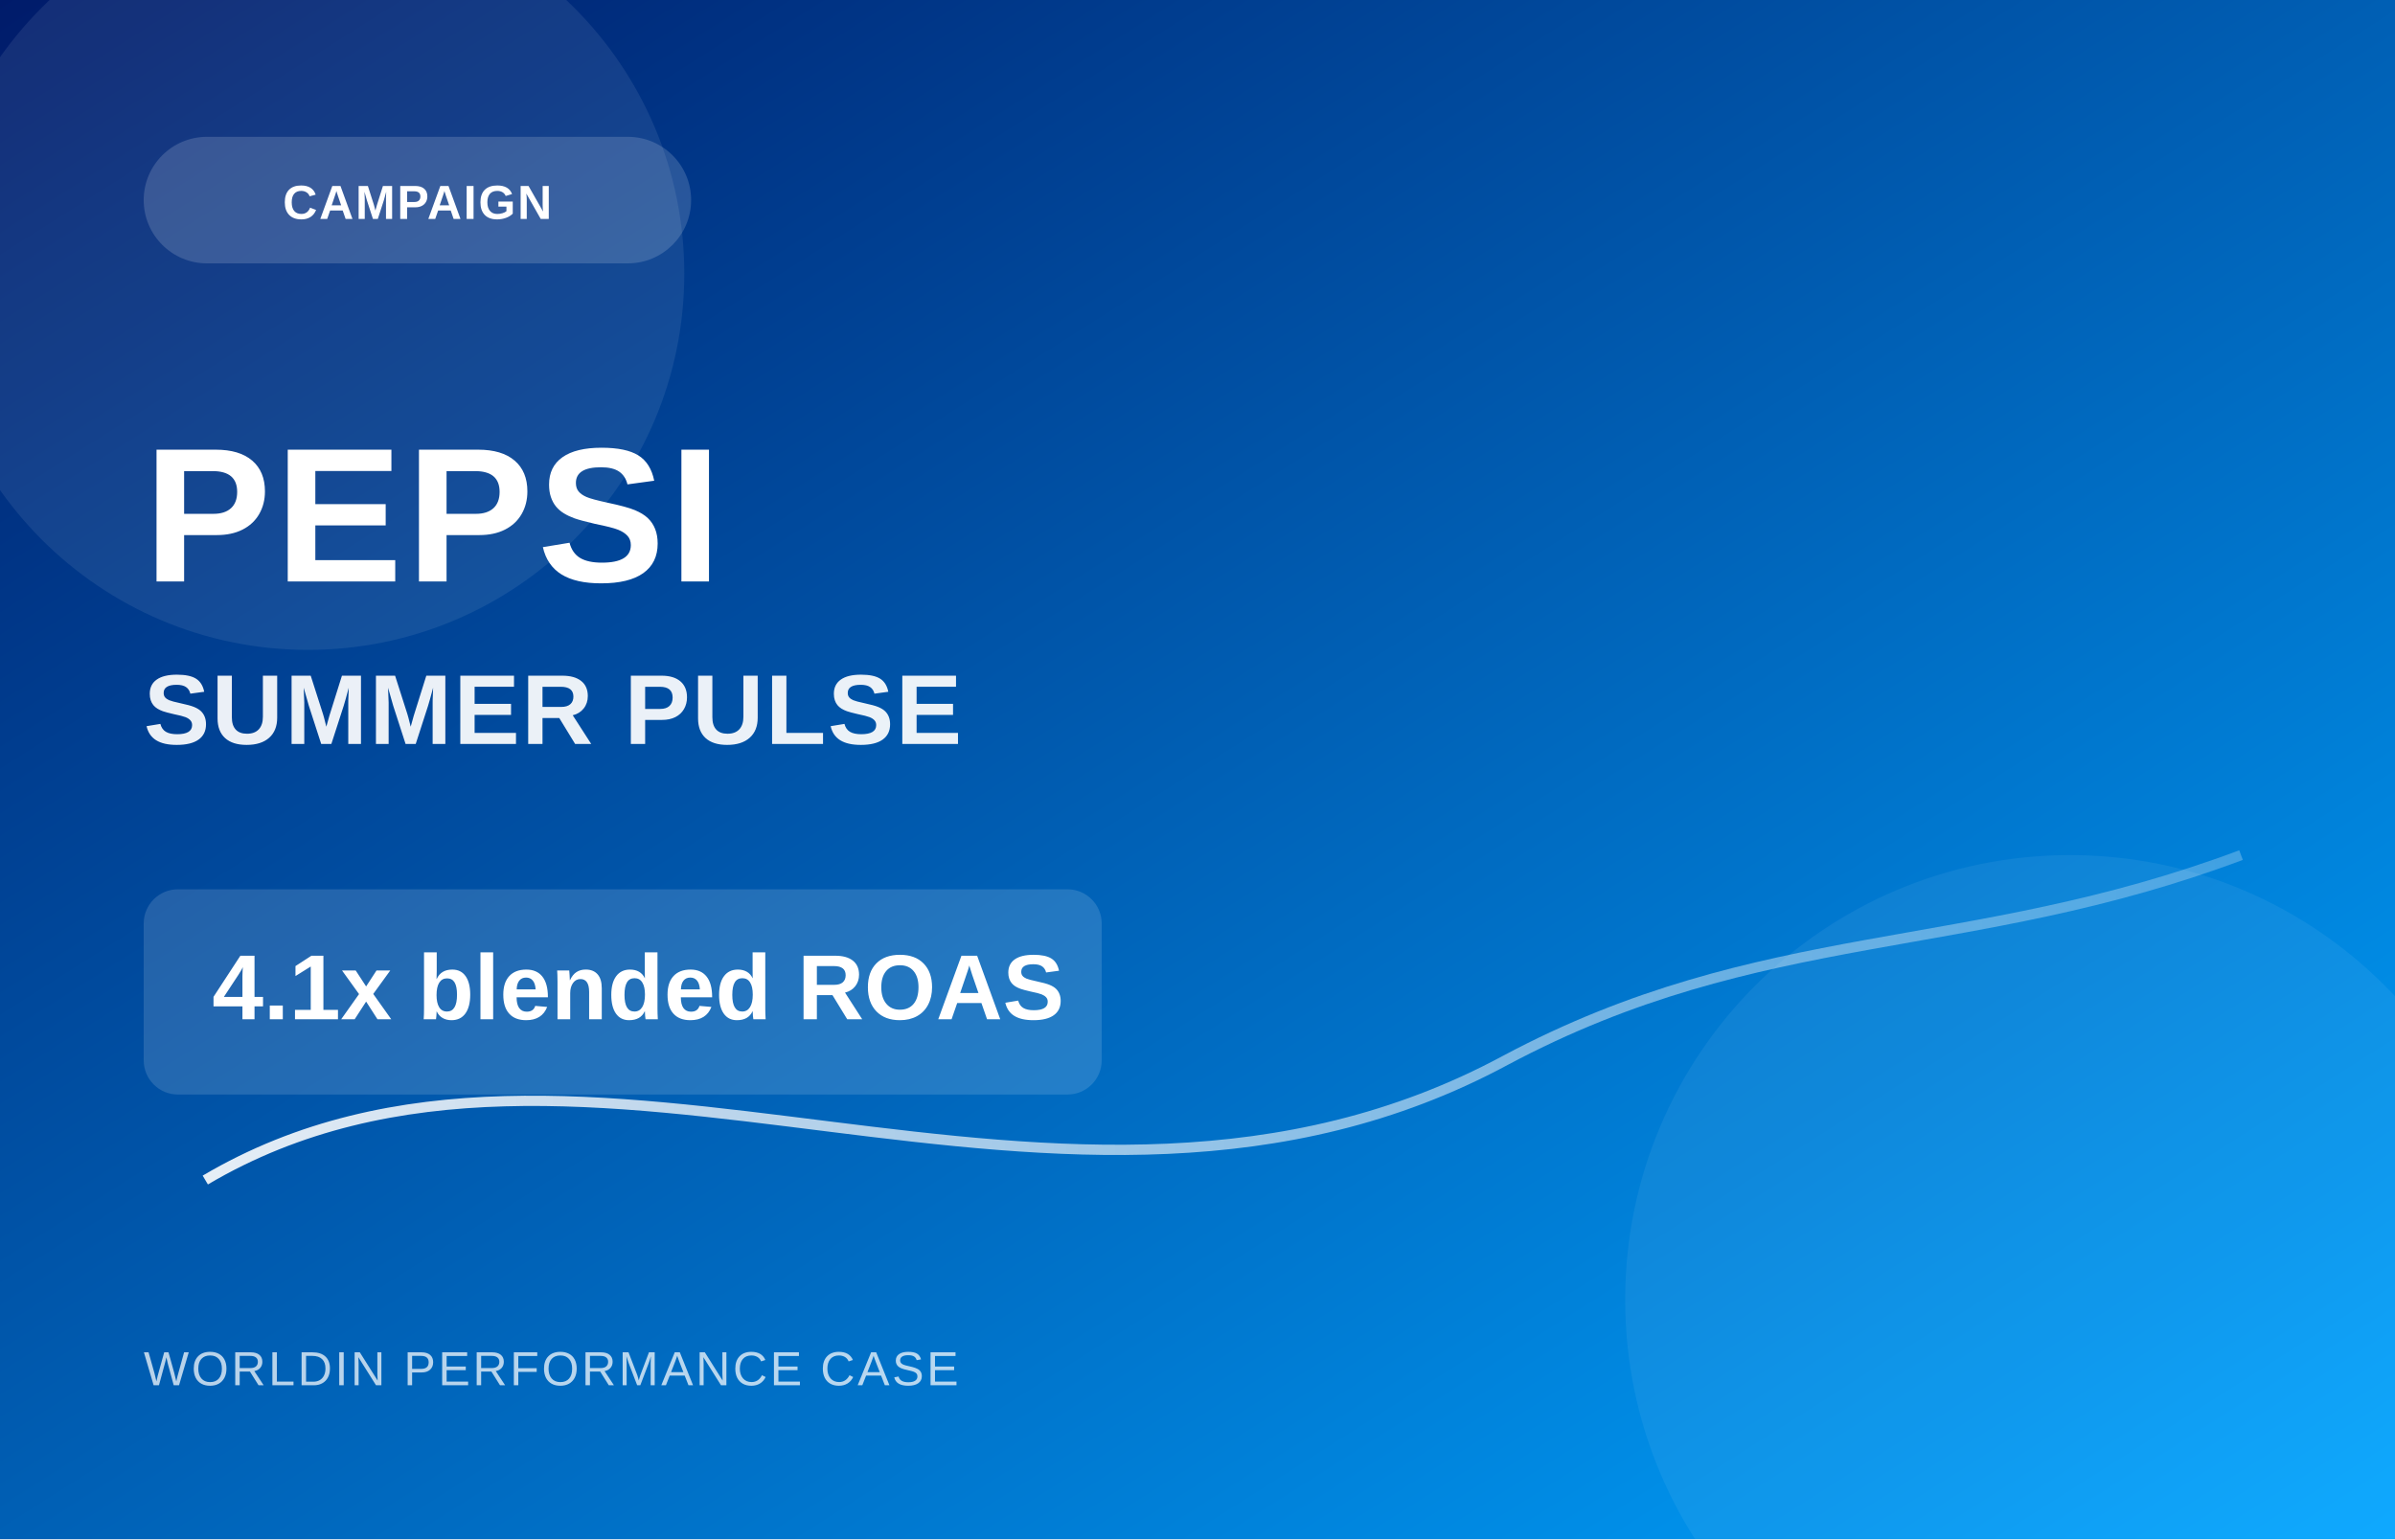
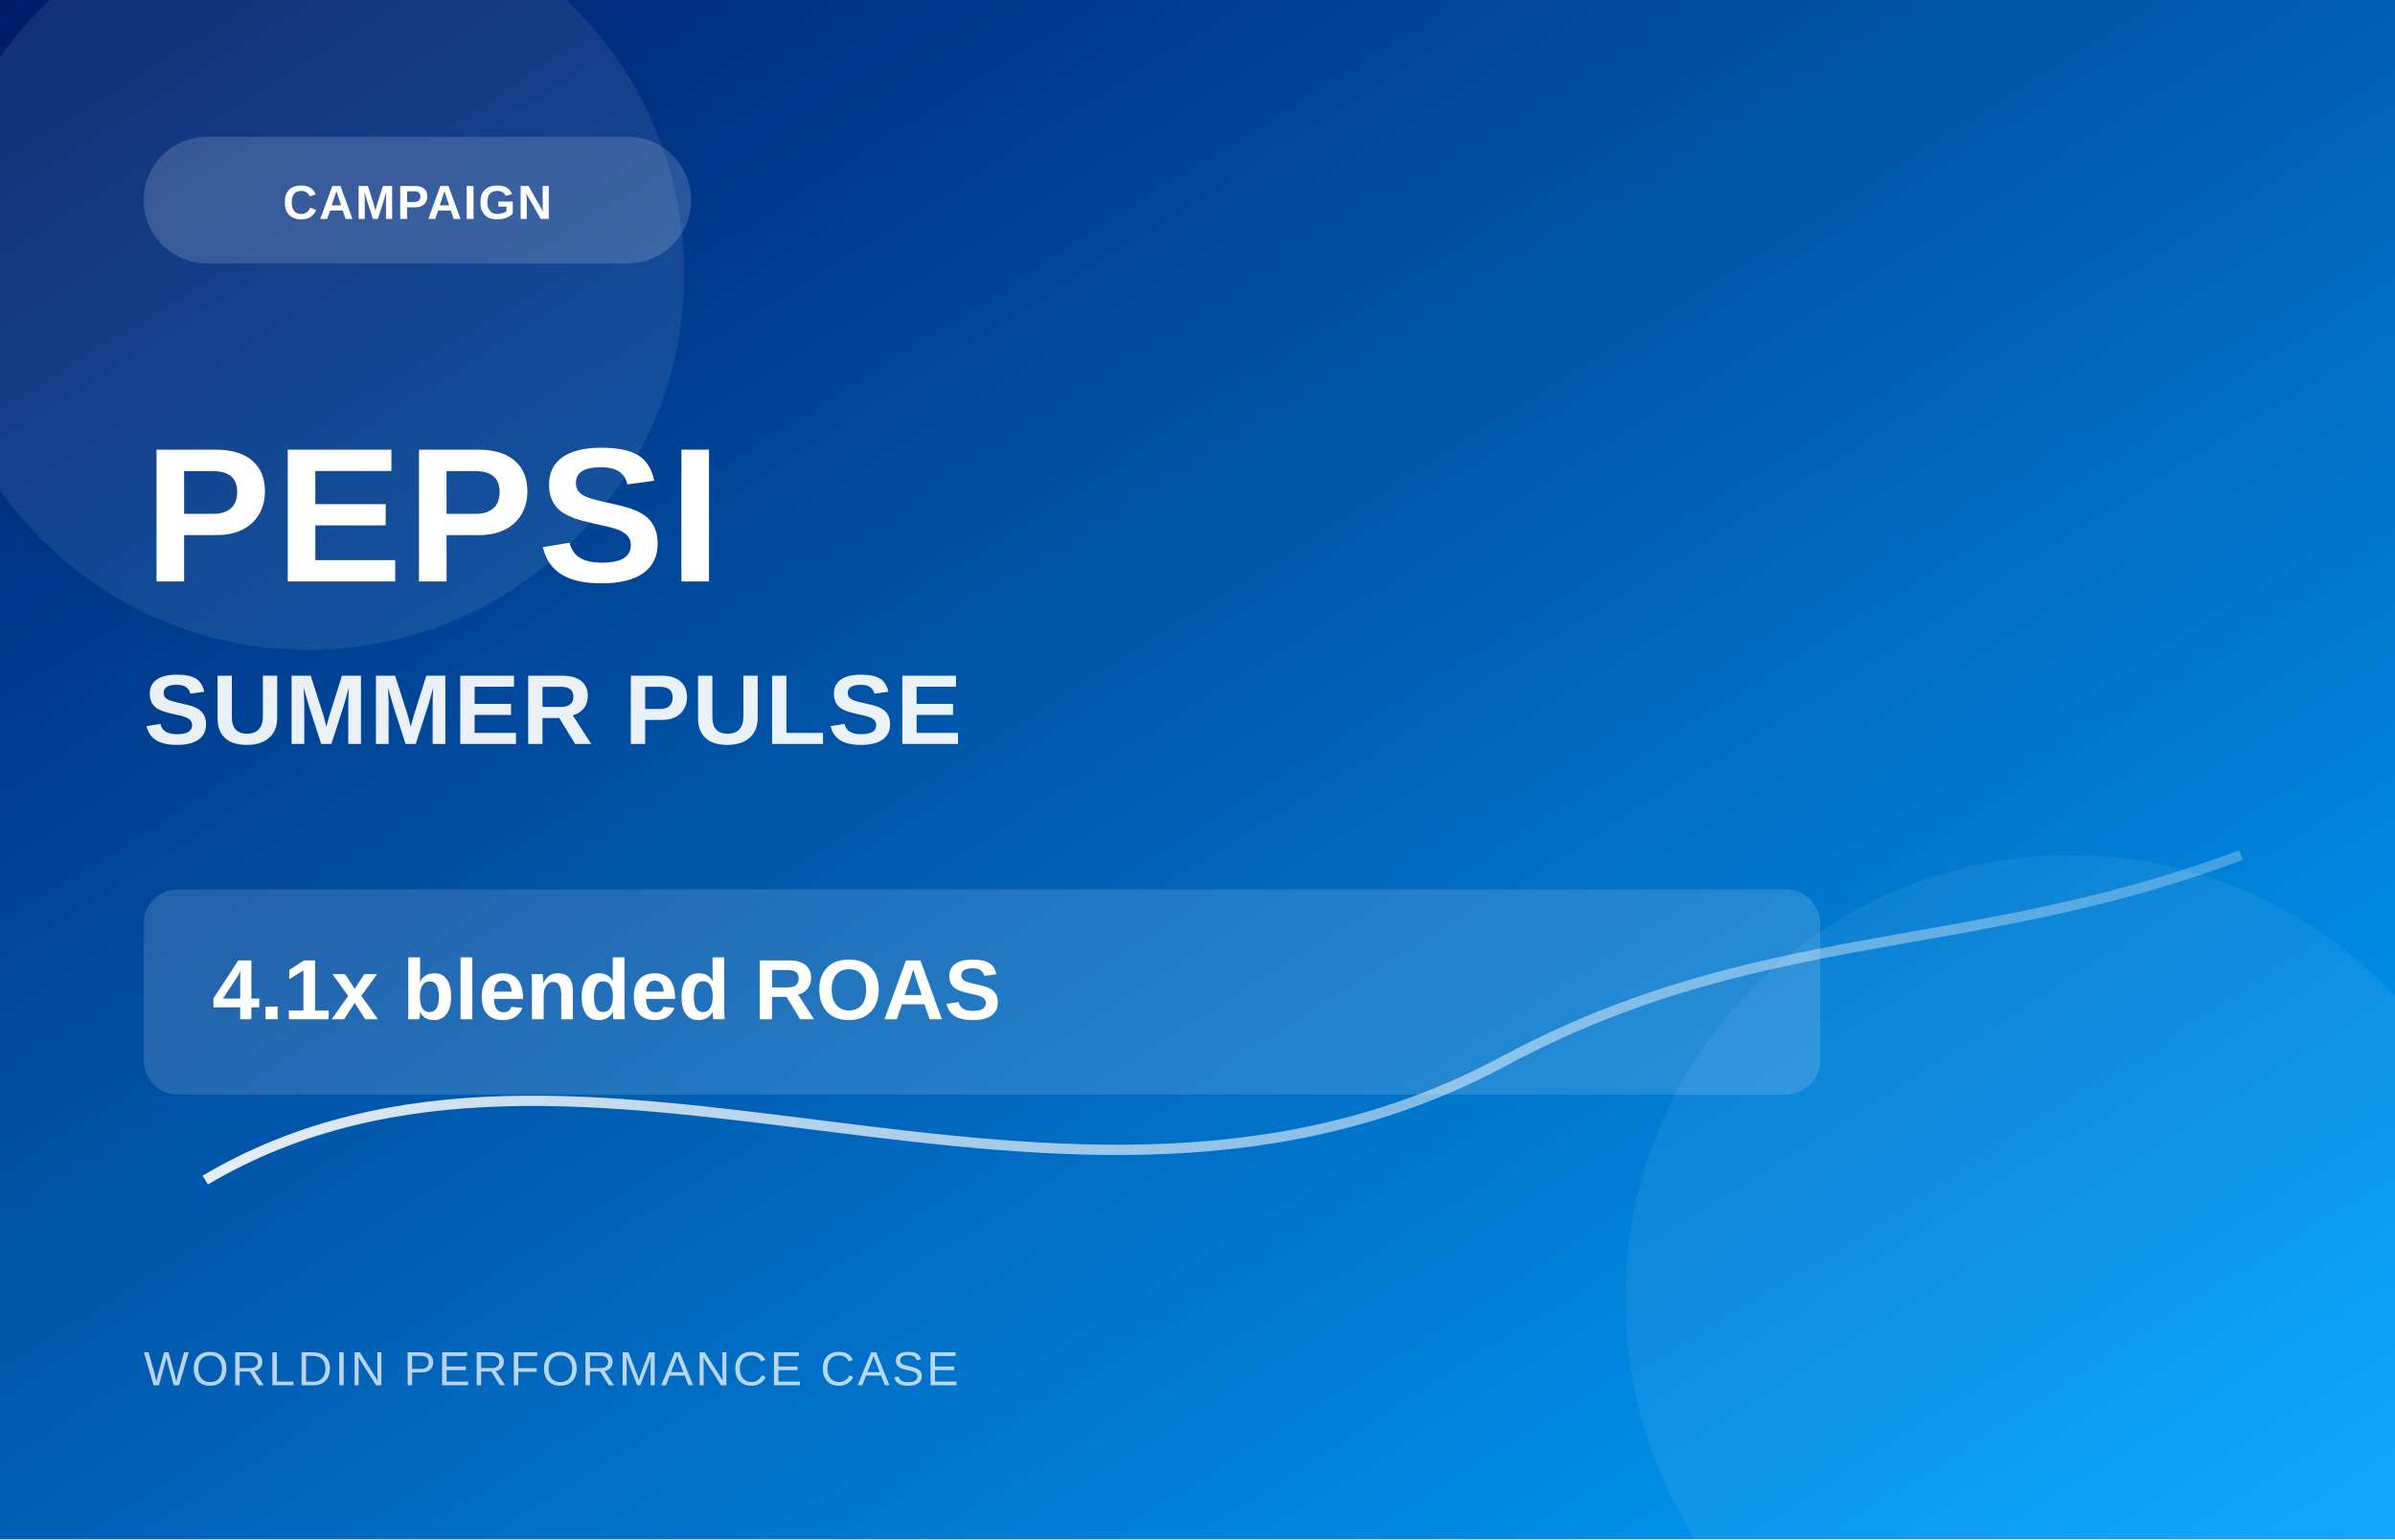
<svg xmlns="http://www.w3.org/2000/svg" width="1400" height="900" viewBox="0 0 1400 900" role="img" aria-label="PEPSI SUMMER PULSE campaign visual">
  <defs>
    <linearGradient id="bg" x1="0" y1="0" x2="1" y2="1">
      <stop offset="0%" stop-color="#001B6A" />
      <stop offset="100%" stop-color="#00A4FF" />
    </linearGradient>
    <linearGradient id="line" x1="0" y1="0" x2="1" y2="0">
      <stop offset="0%" stop-color="#ffffff" stop-opacity="0.9" />
      <stop offset="100%" stop-color="#ffffff" stop-opacity="0.25" />
    </linearGradient>
  </defs>
  <rect width="1400" height="900" fill="url(#bg)" />
  <circle cx="180" cy="160" r="220" fill="#ffffff" fill-opacity="0.08" />
  <circle cx="1210" cy="760" r="260" fill="#ffffff" fill-opacity="0.06" />
  <path d="M120 690 C 340 560, 620 760, 880 620 C 1030 540, 1150 560, 1310 500" stroke="url(#line)" stroke-width="6" fill="none" />
  <rect x="84" y="80" width="320" height="74" rx="37" fill="#ffffff" fill-opacity="0.16" />
  <text x="244" y="128" text-anchor="middle" fill="#ffffff" font-family="Arial, sans-serif" font-size="28" font-weight="700" letter-spacing="1">CAMPAIGN</text>
  <text x="84" y="340" fill="#ffffff" font-family="Arial, sans-serif" font-size="112" font-weight="800" letter-spacing="2">PEPSI</text>
  <text x="84" y="435" fill="#ffffff" fill-opacity="0.92" font-family="Arial, sans-serif" font-size="58" font-weight="600" letter-spacing="1">SUMMER PULSE</text>
-   <rect x="84" y="520" width="560" height="120" rx="20" fill="#ffffff" fill-opacity="0.14" />
-   <text x="124" y="596" fill="#ffffff" font-family="Arial, sans-serif" font-size="54" font-weight="700">4.1x blended ROAS</text>
+   <rect x="84" y="520" width="980" height="120" rx="20" fill="#ffffff" fill-opacity="0.14" />
+   <text x="124" y="596" fill="#ffffff" font-family="Arial, sans-serif" font-size="50" font-weight="700">4.1x blended ROAS</text>
  <text x="84" y="810" fill="#ffffff" fill-opacity="0.72" font-family="Arial, sans-serif" font-size="28" letter-spacing="1.5">WORLDIN PERFORMANCE CASE</text>
</svg>
